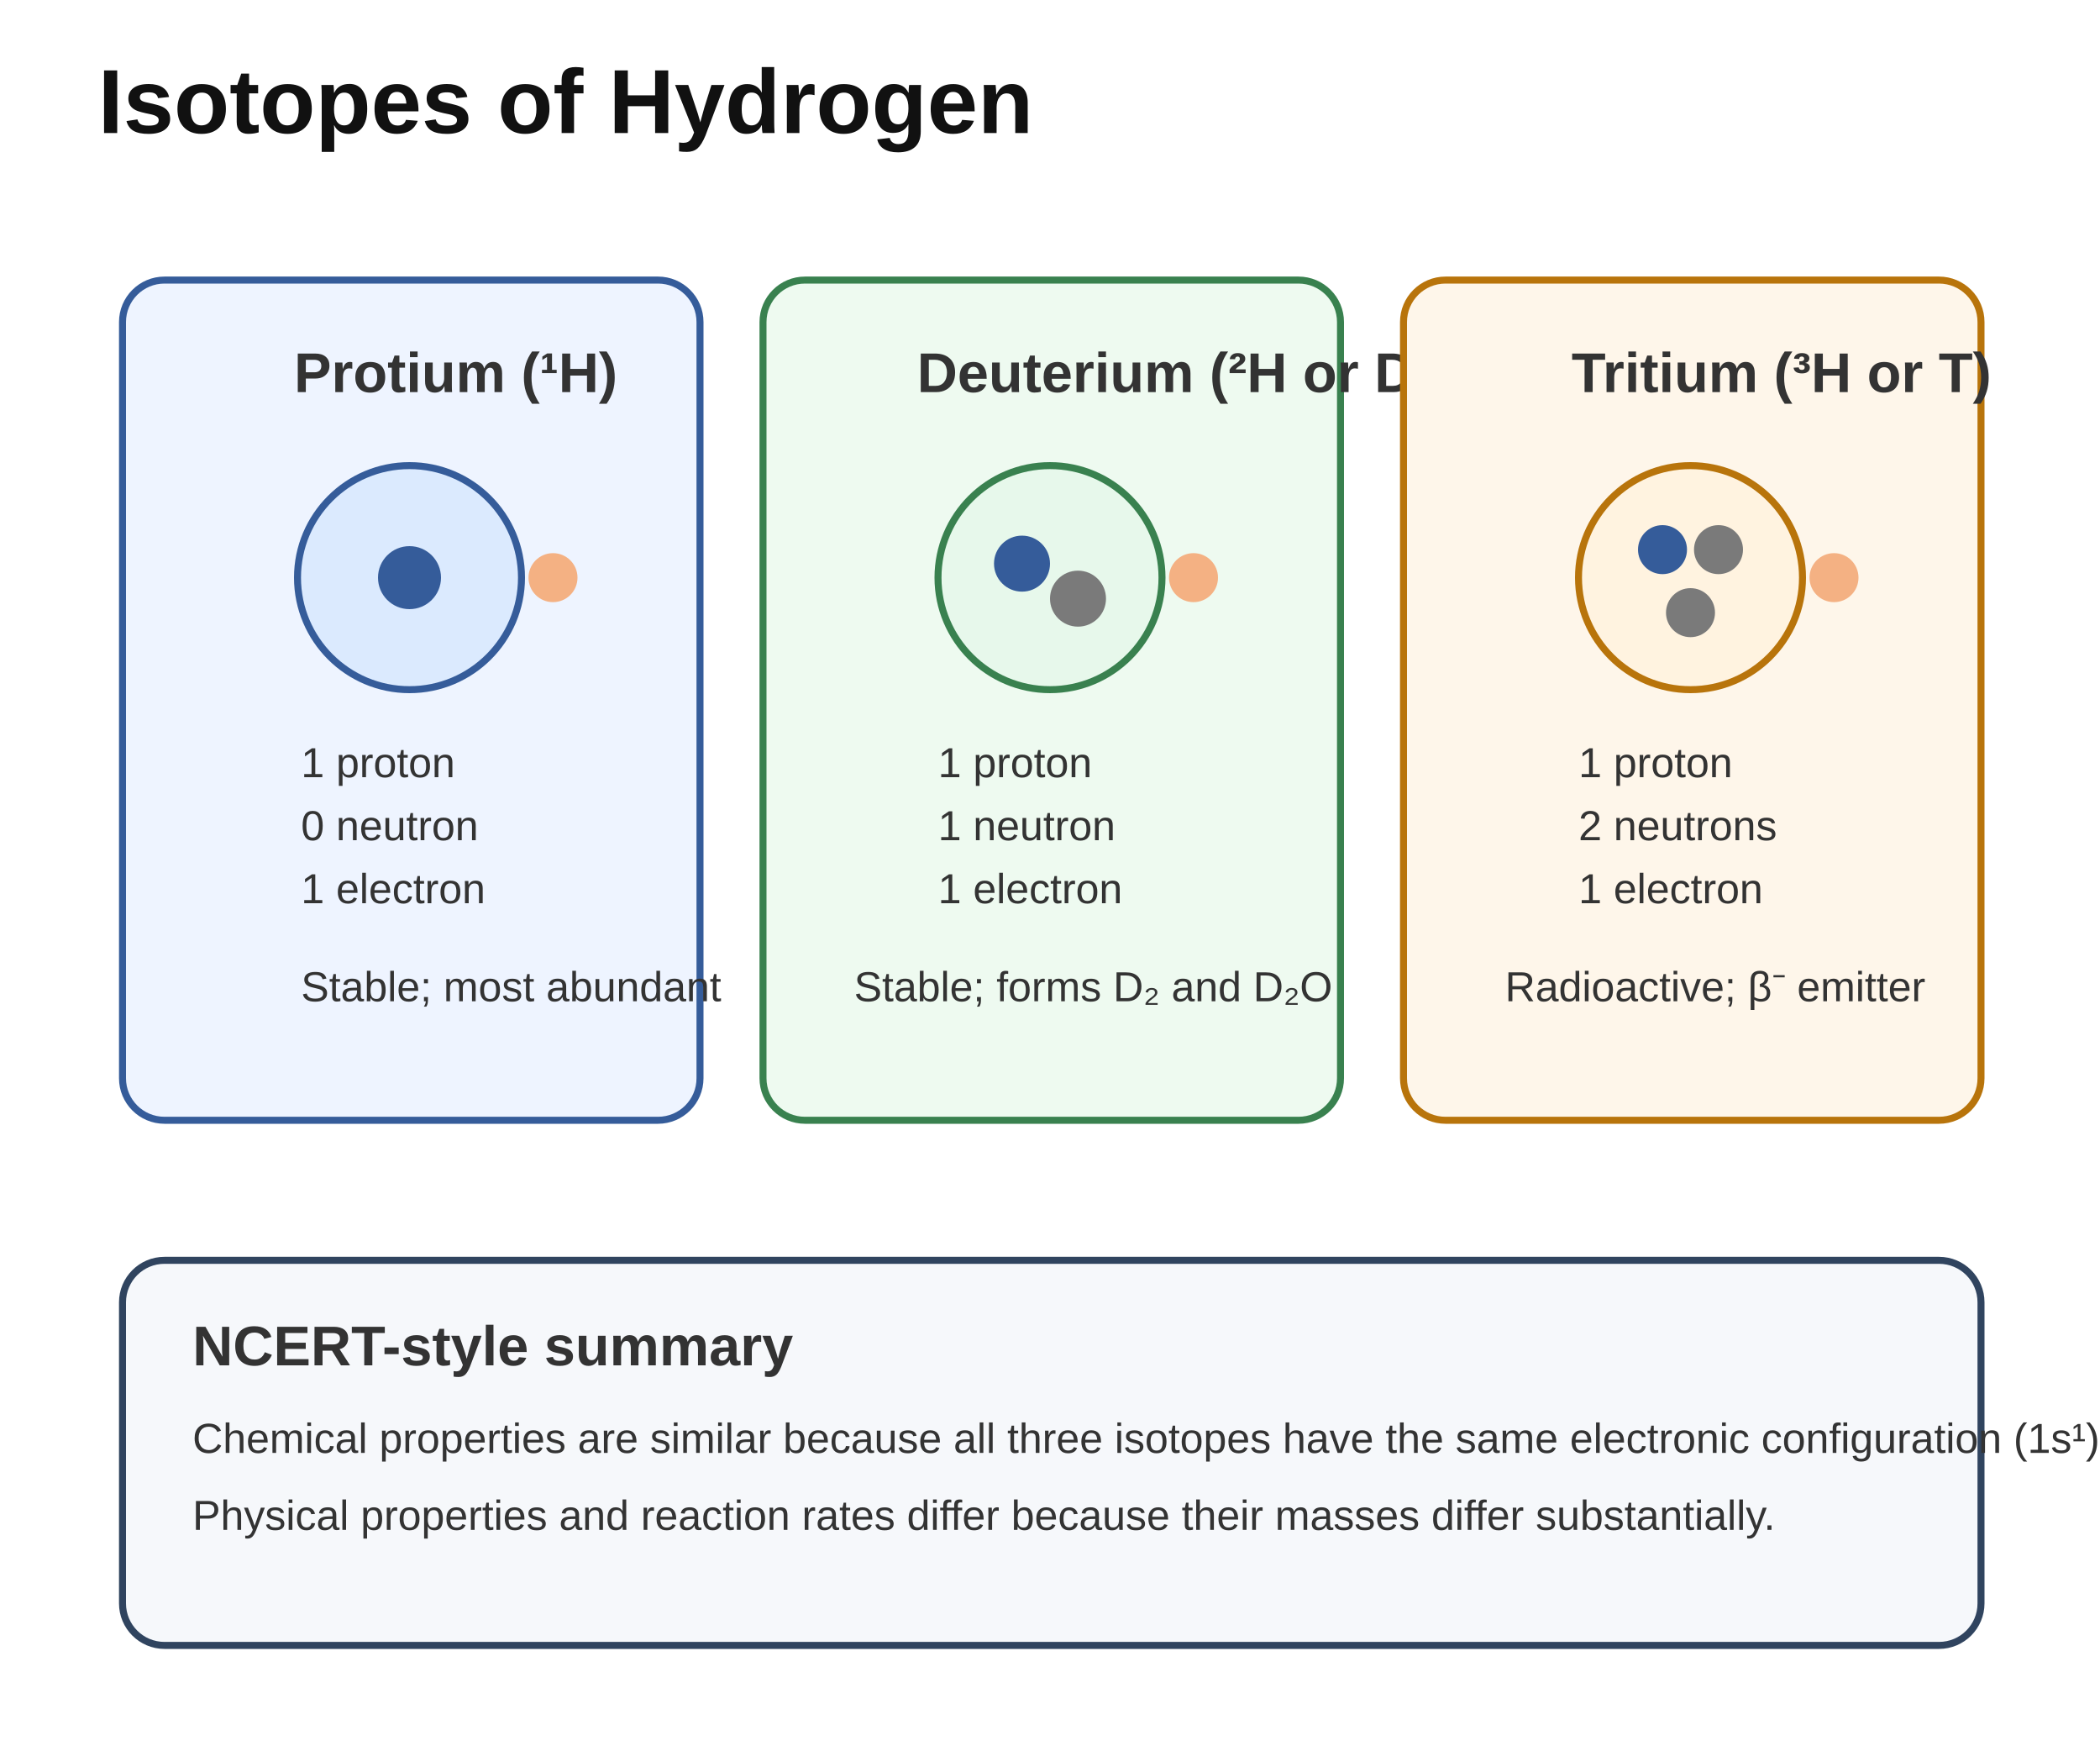
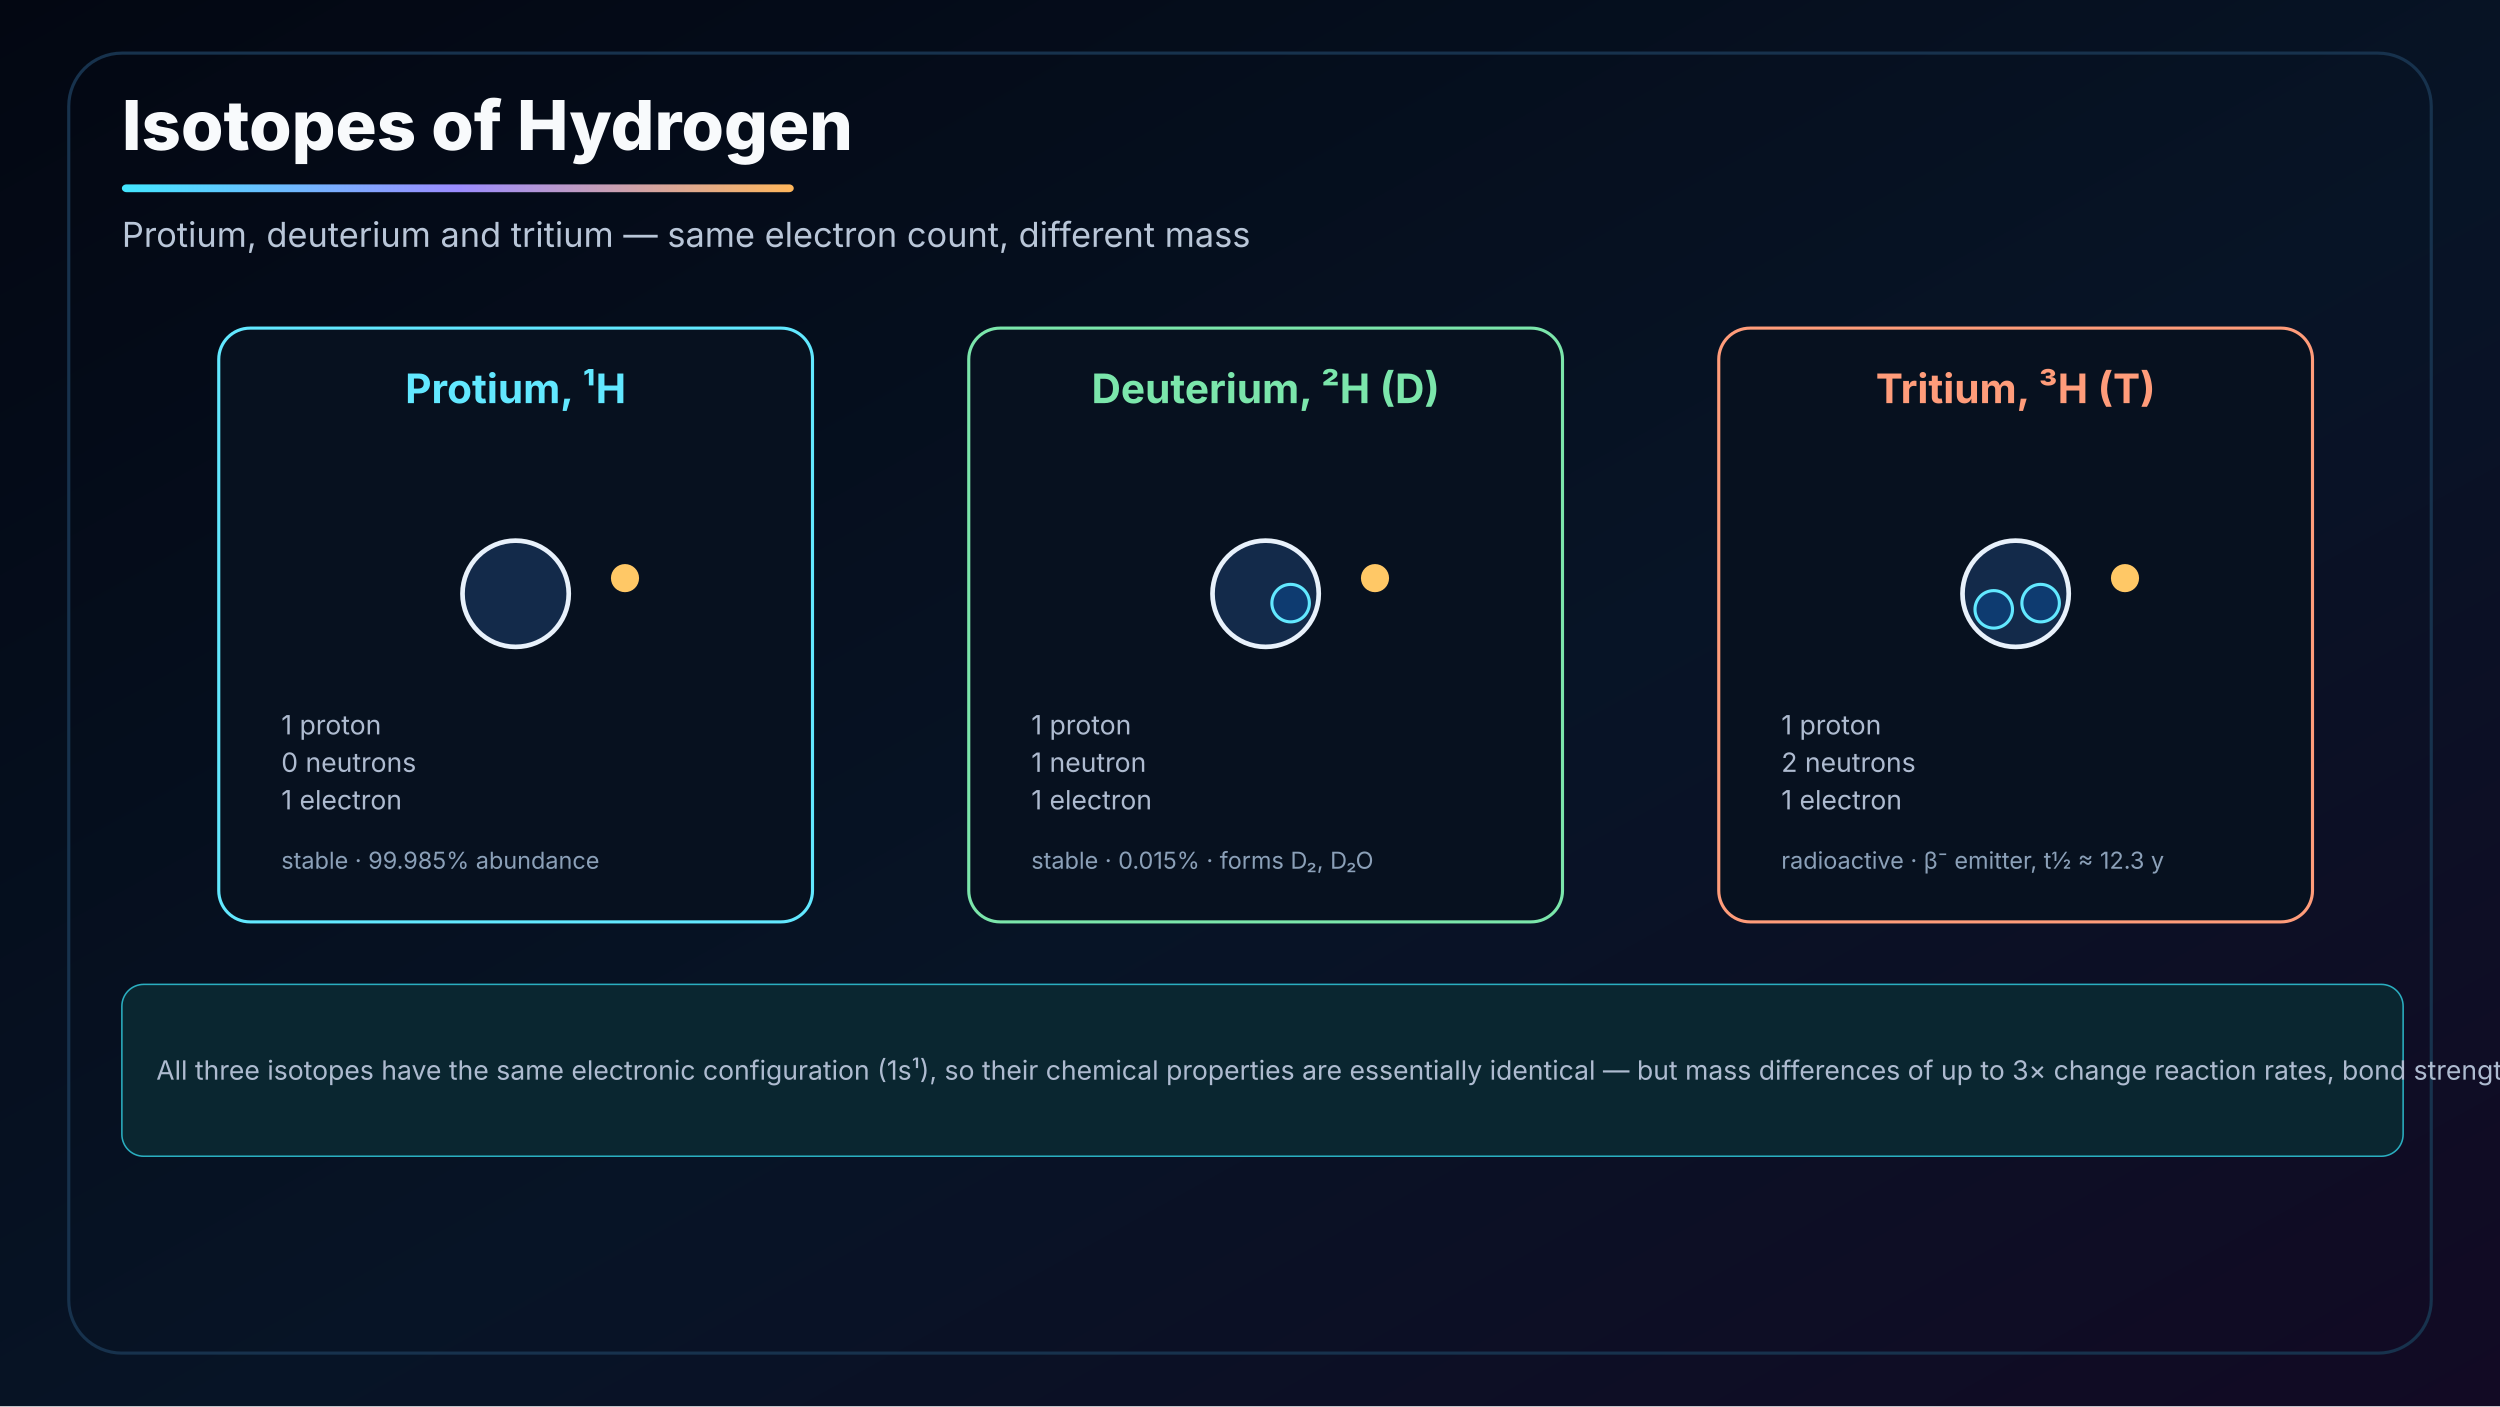
- <svg xmlns="http://www.w3.org/2000/svg" width="600" height="500" viewBox="0 0 600 500">
-   <style>
-     .title { font: 700 26px Arial, sans-serif; fill: #111; }
-     .subtitle { font: 600 16px Arial, sans-serif; fill: #333; }
-     .label { font: 14px Arial, sans-serif; fill: #222; }
-     .small { font: 12px Arial, sans-serif; fill: #333; }
-     .tiny { font: 11px Arial, sans-serif; fill: #444; }
-     .box { fill: #f6f8fb; stroke: #30445f; stroke-width: 2; rx: 12; ry: 12; }
-     .box2 { fill: #eef4ff; stroke: #355c9a; stroke-width: 2; rx: 12; ry: 12; }
-     .box3 { fill: #fef6ea; stroke: #b8740b; stroke-width: 2; rx: 12; ry: 12; }
-     .green { fill: #eefaf0; stroke: #39814f; stroke-width: 2; rx: 12; ry: 12; }
-     .red { fill: #fff1f1; stroke: #b24848; stroke-width: 2; rx: 12; ry: 12; }
-     .arrow { stroke: #333; stroke-width: 2.4; fill: none; marker-end: url(#arrowhead); }
-     .thin { stroke: #666; stroke-width: 1.4; fill: none; }
-     .dash { stroke: #666; stroke-width: 2; fill: none; stroke-dasharray: 6 6; }
-     .bond { stroke: #222; stroke-width: 3; fill: none; }
-     .hbond { stroke: #2e6da4; stroke-width: 2.5; fill: none; stroke-dasharray: 4 5; }
-     .axis { stroke: #333; stroke-width: 2; }
-     .tick { stroke: #444; stroke-width: 1.5; }
- </style>
+ <svg xmlns="http://www.w3.org/2000/svg" width="1600" height="900" viewBox="0 0 1600 900">
  <defs>
-     <marker id="arrowhead" markerWidth="10" markerHeight="7" refX="9" refY="3.5" orient="auto">
-       <polygon points="0 0, 10 3.5, 0 7" fill="#333" />
-     </marker>
+     <linearGradient id="bg" x1="0" y1="0" x2="1" y2="1">
+       <stop stop-color="#030712" />
+       <stop offset="0.55" stop-color="#071426" />
+       <stop offset="1" stop-color="#120a24" />
+     </linearGradient>
+     <linearGradient id="accent" x1="0" y1="0" x2="1" y2="0">
+       <stop stop-color="#43e6ff" />
+       <stop offset="0.5" stop-color="#9b8cff" />
+       <stop offset="1" stop-color="#ffb65c" />
+     </linearGradient>
+     <filter id="glow">
+       <feGaussianBlur stdDeviation="6" result="b" />
+       <feMerge>
+         <feMergeNode in="b" />
+         <feMergeNode in="SourceGraphic" />
+       </feMerge>
+     </filter>
+     <style>
+     .title{font:800 44px Inter,Arial,sans-serif;fill:#f8fafc} .sub{font:400 22px Inter,Arial,sans-serif;fill:#b9c6d8}
+     .h{font:750 26px Inter,Arial,sans-serif;fill:#69e7ff} .t{font:400 21px Inter,Arial,sans-serif;fill:#d8e1ee}
+     .small{font:400 17px Inter,Arial,sans-serif;fill:#aebbd0} .tiny{font:400 15px Inter,Arial,sans-serif;fill:#8ba0b8}
+     .gold{fill:#ffc866} .violet{fill:#b9a2ff} .cyan{fill:#62e8ff} .coral{fill:#ff9c7a} .green{fill:#7be6ab}
+     .panel{fill:#07111f;stroke:#284563;stroke-width:2} .panel2{fill:#0d1023;stroke:#5f4a88;stroke-width:2}
+     .line{stroke:#63e6ff;stroke-width:4;fill:none} .dash{stroke:#b69cff;stroke-width:4;stroke-dasharray:12 10;fill:none}
+     .bond{stroke:#e8f1fb;stroke-width:5} .thin{stroke:#6f829a;stroke-width:2;fill:none}
+   </style>
  </defs>
-   <text x="28" y="38" class="title">Isotopes of Hydrogen</text>
-   <rect x="35" y="80" width="165" height="240" class="box2" />
-   <text x="84" y="112" class="subtitle">Protium (¹H)</text>
-   <circle cx="117" cy="165" r="32" fill="#dbeafe" stroke="#355c9a" stroke-width="2" />
-   <circle cx="117" cy="165" r="9" fill="#355c9a" />
-   <circle cx="158" cy="165" r="7" fill="#f4b183" />
-   <text x="86" y="222" class="small">1 proton</text>
-   <text x="86" y="240" class="small">0 neutron</text>
-   <text x="86" y="258" class="small">1 electron</text>
-   <text x="86" y="286" class="small">Stable; most abundant</text>
-   <rect x="218" y="80" width="165" height="240" class="green" />
-   <text x="262" y="112" class="subtitle">Deuterium (²H or D)</text>
-   <circle cx="300" cy="165" r="32" fill="#e7f8eb" stroke="#39814f" stroke-width="2" />
-   <circle cx="292" cy="161" r="8" fill="#355c9a" />
-   <circle cx="308" cy="171" r="8" fill="#7a7a7a" />
-   <circle cx="341" cy="165" r="7" fill="#f4b183" />
-   <text x="268" y="222" class="small">1 proton</text>
-   <text x="268" y="240" class="small">1 neutron</text>
-   <text x="268" y="258" class="small">1 electron</text>
-   <text x="244" y="286" class="small">Stable; forms D₂ and D₂O</text>
-   <rect x="401" y="80" width="165" height="240" class="box3" />
-   <text x="449" y="112" class="subtitle">Tritium (³H or T)</text>
-   <circle cx="483" cy="165" r="32" fill="#fff3e0" stroke="#b8740b" stroke-width="2" />
-   <circle cx="475" cy="157" r="7" fill="#355c9a" />
-   <circle cx="491" cy="157" r="7" fill="#7a7a7a" />
-   <circle cx="483" cy="175" r="7" fill="#7a7a7a" />
-   <circle cx="524" cy="165" r="7" fill="#f4b183" />
-   <text x="451" y="222" class="small">1 proton</text>
-   <text x="451" y="240" class="small">2 neutrons</text>
-   <text x="451" y="258" class="small">1 electron</text>
-   <text x="430" y="286" class="small">Radioactive; β⁻ emitter</text>
-   <rect x="35" y="360" width="531" height="110" class="box" />
-   <text x="55" y="390" class="subtitle">NCERT-style summary</text>
-   <text x="55" y="415" class="small">Chemical properties are similar because all three isotopes have the same electronic configuration (1s¹).</text>
-   <text x="55" y="437" class="small">Physical properties and reaction rates differ because their masses differ substantially.</text>
+   <rect width="1600" height="900" fill="url(#bg)" />
+   <rect x="44" y="34" width="1512" height="832" rx="34" fill="none" stroke="#17324d" stroke-width="2" />
+   <text x="78" y="96" class="title">Isotopes of Hydrogen</text>
+   <rect x="78" y="118" width="430" height="5" rx="3" fill="url(#accent)" />
+   <text x="78" y="158" class="sub">Protium, deuterium and tritium — same electron count, different mass</text>
+   <rect x="140" y="210" width="380" height="380" rx="20" fill="#07111f" stroke="#62e8ff" stroke-width="2" />
+   <text x="330" y="258" class="h" text-anchor="middle" style="fill:#62e8ff">Protium, ¹H</text>
+   <circle cx="330" cy="380" r="34" fill="#132a4a" stroke="#e8f1fb" stroke-width="3" />
+   <circle cx="400" cy="370" r="9" fill="#ffc866" />
+   <text x="180" y="470" class="small">1 proton</text>
+   <text x="180" y="494" class="small">0 neutrons</text>
+   <text x="180" y="518" class="small">1 electron</text>
+   <text x="180" y="556" class="tiny">stable · 99.985% abundance</text>
+   <rect x="620" y="210" width="380" height="380" rx="20" fill="#07111f" stroke="#7be6ab" stroke-width="2" />
+   <text x="810" y="258" class="h" text-anchor="middle" style="fill:#7be6ab">Deuterium, ²H (D)</text>
+   <circle cx="810" cy="380" r="34" fill="#132a4a" stroke="#e8f1fb" stroke-width="3" />
+   <circle cx="826" cy="386" r="12" fill="#0e3b70" stroke="#62e8ff" stroke-width="2" />
+   <circle cx="880" cy="370" r="9" fill="#ffc866" />
+   <text x="660" y="470" class="small">1 proton</text>
+   <text x="660" y="494" class="small">1 neutron</text>
+   <text x="660" y="518" class="small">1 electron</text>
+   <text x="660" y="556" class="tiny">stable · 0.015% · forms D₂, D₂O</text>
+   <rect x="1100" y="210" width="380" height="380" rx="20" fill="#07111f" stroke="#ff9c7a" stroke-width="2" />
+   <text x="1290" y="258" class="h" text-anchor="middle" style="fill:#ff9c7a">Tritium, ³H (T)</text>
+   <circle cx="1290" cy="380" r="34" fill="#132a4a" stroke="#e8f1fb" stroke-width="3" />
+   <circle cx="1306" cy="386" r="12" fill="#0e3b70" stroke="#62e8ff" stroke-width="2" />
+   <circle cx="1276" cy="390" r="12" fill="#0e3b70" stroke="#62e8ff" stroke-width="2" />
+   <circle cx="1360" cy="370" r="9" fill="#ffc866" />
+   <text x="1140" y="470" class="small">1 proton</text>
+   <text x="1140" y="494" class="small">2 neutrons</text>
+   <text x="1140" y="518" class="small">1 electron</text>
+   <text x="1140" y="556" class="tiny">radioactive · β⁻ emitter, t½ ≈ 12.3 y</text>
+   <rect x="78" y="630" width="1460" height="110" rx="14" fill="#0a2630" stroke="#2aaec0" />
+   <text x="100" y="691.0" class="small">All three isotopes have the same electronic configuration (1s¹), so their chemical properties are essentially identical — but mass differences of up to 3× change reaction rates, bond strengths and physical properties substantially (the kinetic isotope effect).</text>
</svg>
